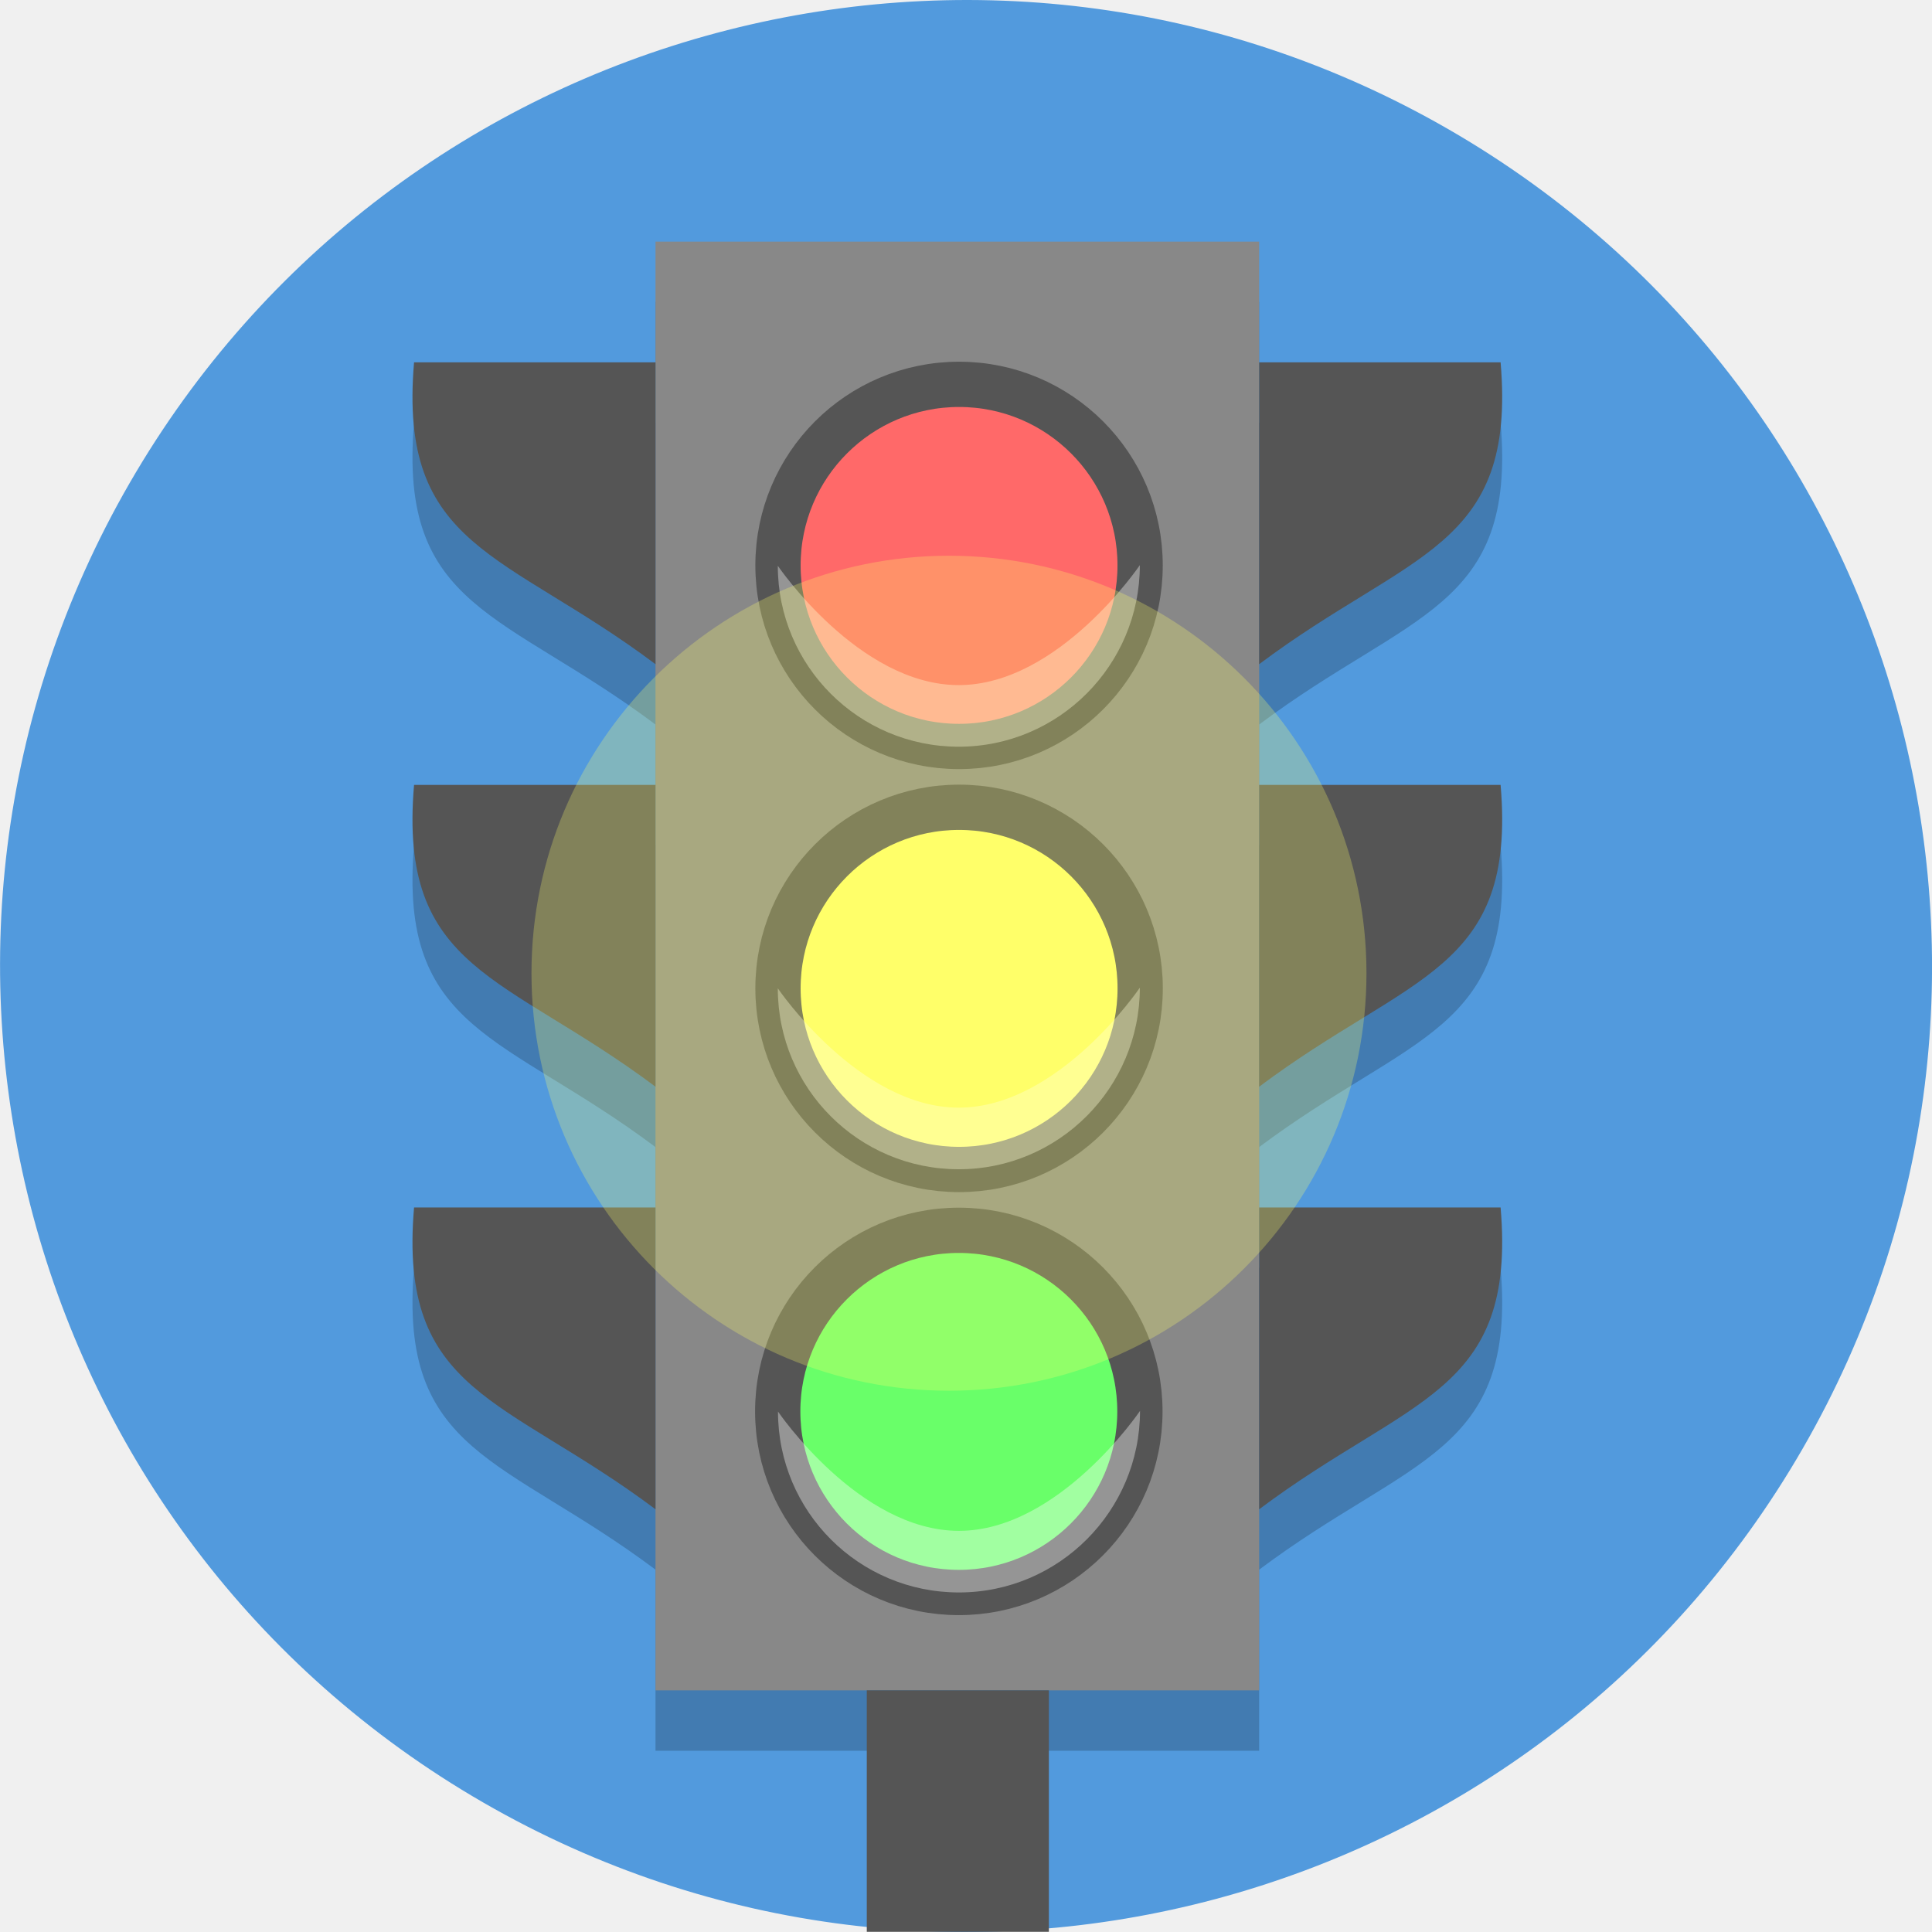
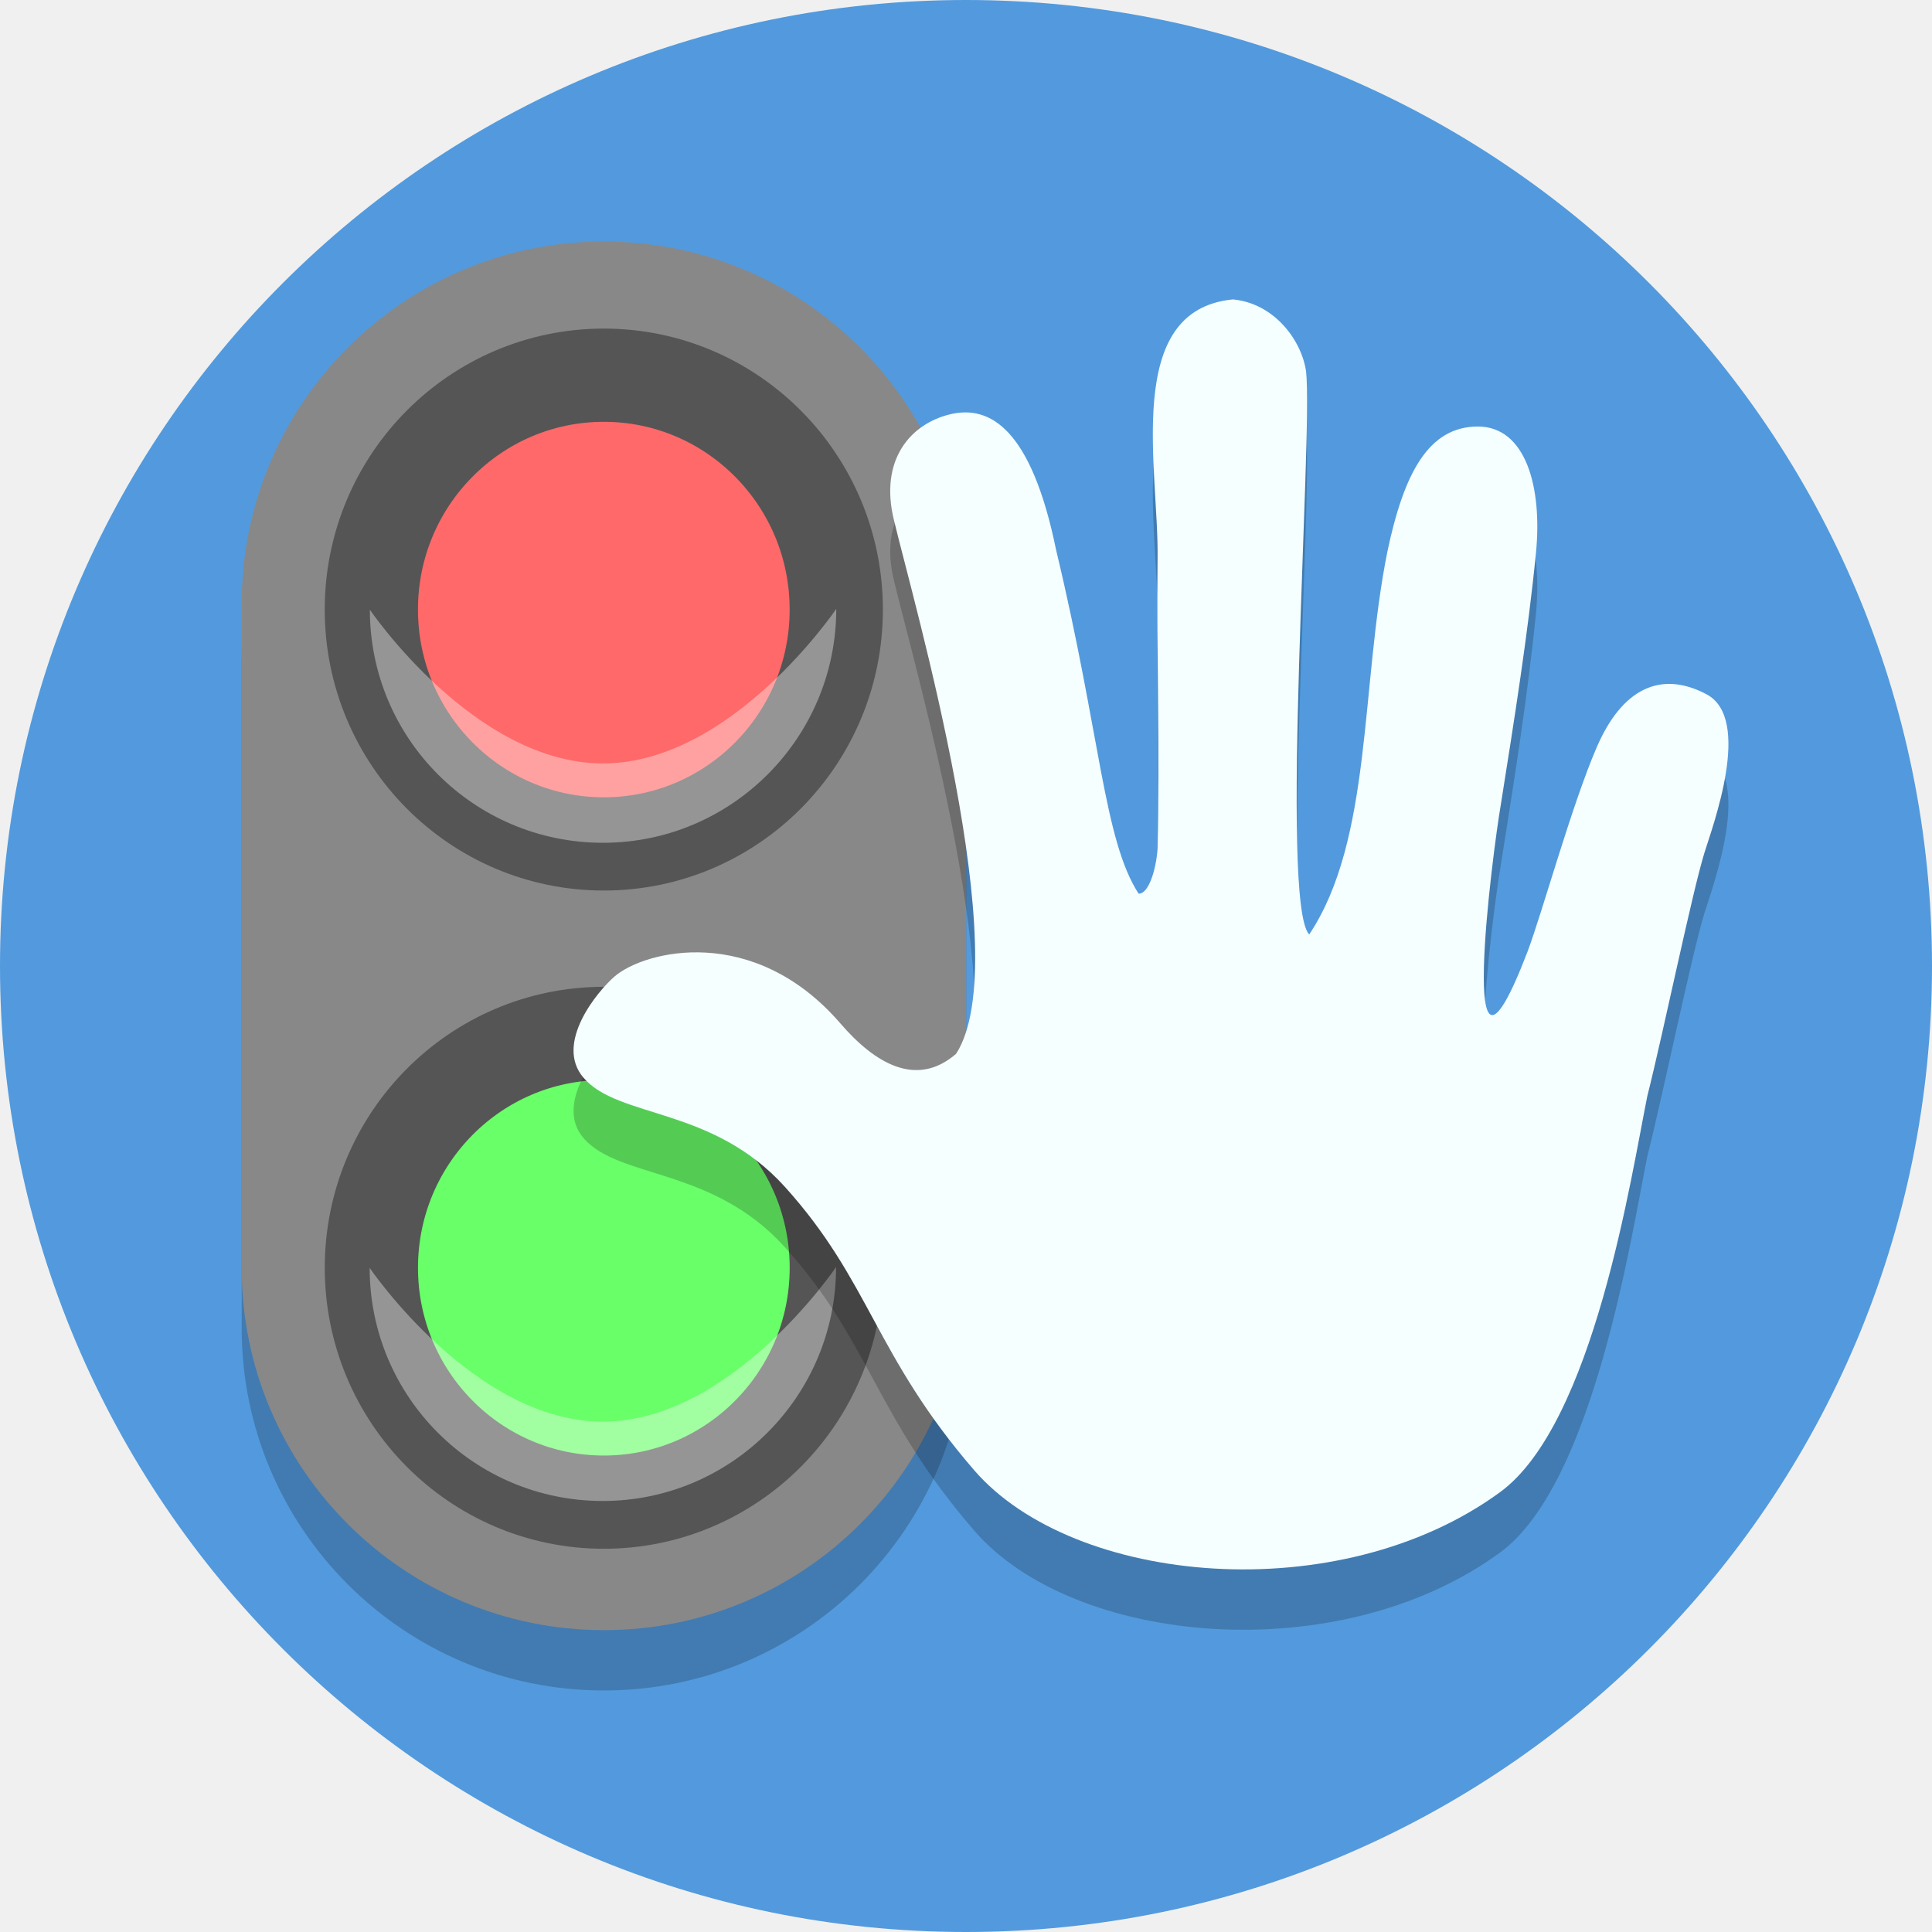
- <svg xmlns="http://www.w3.org/2000/svg" version="1.1" viewBox="0 0 128 128">
-   <path d="m119.42 95.995c-17.67 30.605-56.806 41.092-87.411 23.422-30.605-17.67-41.092-56.806-23.422-87.411 17.67-30.605 56.806-41.092 87.411-23.422 30.605 17.67 41.092 56.806 23.422 87.411" fill="#529add" stroke-width=".2" />
-   <g>
-     <path d="m43.429 20.007v7.999h-15.997c-1.055 12.363 6.016 12.511 15.997 19.997v7.999h-15.997c-1.055 12.363 6.016 12.511 15.997 19.997v7.999h-15.997c-1.055 12.363 6.016 12.511 15.997 19.997v11.998h39.993v-11.998c9.981-7.486 17.052-7.634 15.997-19.997h-15.997v-7.999c9.981-7.486 17.052-7.634 15.997-19.997h-15.997v-7.999c9.981-7.486 17.052-7.634 15.997-19.997h-15.997v-7.999z" fill-opacity=".2" />
-     <path d="m43.429 16.008h39.993v95.984h-39.993z" fill="#888" />
-     <path d="m75.536 37.46a11.996 11.996 0 0 1-11.996 11.996 11.996 11.996 0 0 1-11.996-11.996 11.996 11.996 0 0 1 11.996-11.996 11.996 11.996 0 0 1 11.996 11.996" fill="#ff6969" stroke="#555" stroke-width="2.999" />
-     <path d="m75.54 65.483a11.998 11.998 0 0 1-11.998 11.998 11.998 11.998 0 0 1-11.998-11.998 11.998 11.998 0 0 1 11.998-11.998 11.998 11.998 0 0 1 11.998 11.998" fill="#ffff69" stroke="#555" stroke-width="2.999" />
-     <path d="m75.522 93.509a11.998 11.998 0 0 1-11.998 11.998 11.998 11.998 0 0 1-11.998-11.998 11.998 11.998 0 0 1 11.998-11.998 11.998 11.998 0 0 1 11.998 11.998" fill="#69ff69" stroke="#555" stroke-width="2.999" />
-     <path d="m43.429 24.007h-15.997c-1.055 12.363 6.016 12.511 15.997 19.997z" fill="#555" fill-rule="evenodd" />
-     <path d="m43.429 52.002h-15.997c-1.055 12.363 6.016 12.511 15.997 19.997z" fill="#555" fill-rule="evenodd" />
-     <path d="m43.429 79.997h-15.997c-1.055 12.363 6.016 12.511 15.997 19.997z" fill="#555" fill-rule="evenodd" />
-     <path d="m83.422 24.007h15.997c1.055 12.363-6.016 12.511-15.997 19.997z" fill="#555" fill-rule="evenodd" />
-     <path d="m83.422 52.002h15.997c1.055 12.363-6.016 12.511-15.997 19.997z" fill="#555" fill-rule="evenodd" />
-     <path d="m83.422 79.997h15.997c1.055 12.363-6.016 12.511-15.997 19.997z" fill="#555" fill-rule="evenodd" />
-     <path d="m75.529 93.475s-5.372 7.948-11.998 7.948c-6.626 0-11.987-7.906-11.987-7.906 0 6.626 5.361 11.987 11.987 11.987 6.626 0 11.998-5.403 11.998-12.029z" fill="#fff" fill-opacity=".376" />
-     <path d="m57.427 111.99h12.063v15.997h-12.063z" fill="#555" />
-     <path d="m75.517 65.437s-5.372 7.948-11.998 7.948-11.987-7.906-11.987-7.906c0 6.626 5.361 11.987 11.987 11.987s11.998-5.403 11.998-12.029z" fill="#fff" fill-opacity=".376" />
-     <path d="m75.517 37.442s-5.372 7.948-11.998 7.948-11.987-7.906-11.987-7.906c0 6.626 5.361 11.987 11.987 11.987s11.998-5.403 11.998-12.029z" fill="#fff" fill-opacity=".376" />
-     <path d="m90.532 64.479a27.66 27.66 0 0 1-27.66 27.66 27.66 27.66 0 0 1-27.66-27.66 27.66 27.66 0 0 1 27.66-27.66 27.66 27.66 0 0 1 27.66 27.66" fill="#ffff69" fill-opacity=".267" />
-   </g>
+ <svg xmlns="http://www.w3.org/2000/svg" version="1.1" viewBox="0 0 128 128" xml:space="preserve">
+   <path d="m128 64c0 35.346-28.654 64-64 64s-64-28.654-64-64 28.654-64 64-64 64 28.654 64 64" fill="#529add" stroke-width=".2" />
+   <rect x="16.012" y="20" width="48" height="91.999" ry="24" fill-opacity=".2" stroke-width="1.544" />
+   <rect x="16.012" y="16.001" width="48" height="91.999" ry="24" fill="#888" stroke-width="1.544" />
+   <path d="m55.407 83.994a15.401 15.527 0 0 1-15.401 15.527 15.401 15.527 0 0 1-15.401-15.527 15.401 15.527 0 0 1 15.401-15.527 15.401 15.527 0 0 1 15.401 15.527" fill="#69ff69" stroke="#555" stroke-width="6.177" />
+   <path d="m55.392 83.946s-6.921 10.24-15.457 10.24c-8.537 0-15.444-10.186-15.444-10.186 0 8.537 6.906 15.444 15.444 15.444 8.537 0 15.457-6.961 15.457-15.498z" fill="#fff" fill-opacity=".376" stroke-width="1.544" />
+   <path d="m55.405 40.385a15.401 15.527 0 0 1-15.401 15.527 15.401 15.527 0 0 1-15.401-15.527 15.401 15.527 0 0 1 15.401-15.527 15.401 15.527 0 0 1 15.401 15.527" fill="#ff6969" stroke="#555" stroke-width="6.177" />
+   <path d="m55.405 40.339s-6.921 10.24-15.457 10.24c-8.537 0-15.444-10.186-15.444-10.186 0 8.537 6.906 15.444 15.444 15.444 8.537 0 15.457-6.961 15.457-15.498z" fill="#fff" fill-opacity=".376" stroke-width="1.544" />
+   <path d="m86.532 28.615c0.46 4.219-1.77 35.228 0.206 37.298 4.191-6.286 3.39-16.475 5.18-25.366 1.106-5.25 2.742-8.258 5.954-8.289 3.212-0.029 4.317 4.002 3.891 8.356-0.531 5.386-1.451 11.155-2.329 16.688-0.534 3.086-3.043 22.295 1.772 9.74 0.994-2.65 2.928-9.709 4.583-13.538 1.655-3.829 4.194-5.133 7.269-3.508 3.076 1.624 0.402 8.758-0.142 10.524-0.828 2.699-2.736 11.982-3.774 16.083-1.05 5.157-3.527 21.709-9.765 26.261-10.654 7.788-28.238 6.183-34.84-1.464-6.603-7.646-6.862-12.482-12.538-18.77-4.805-5.324-10.988-4.509-13.334-7.22-1.97-2.285 0.945-5.762 2.057-6.72 1.976-1.705 9.215-3.539 14.965 3.125 2.236 2.588 4.997 4.299 7.653 2.007 4.059-6.249-2.823-29.954-4.107-35.335-1.001-4.033 1.106-6.417 3.724-7.041 2.619-0.624 5.367 0.939 7.016 9.005 2.936 12.243 3.145 19.173 5.46 22.754 0.63 0.049 1.149-1.476 1.26-2.971 0.16-6.399-0.075-12.803 0-19.202 0.093-5.973-2.341-16.491 4.99-17.195 2.741 0.256 4.552 2.705 4.848 4.775z" fill-opacity=".2" stroke-width="1.321" />
+   <path d="m86.532 24.615c0.46 4.219-1.77 35.228 0.206 37.298 4.191-6.286 3.39-16.475 5.18-25.366 1.105-5.25 2.742-8.258 5.954-8.289 3.212-0.029 4.317 4.002 3.891 8.356-0.531 5.386-1.451 11.155-2.329 16.688-0.534 3.086-3.043 22.295 1.772 9.74 0.994-2.65 2.928-9.709 4.583-13.538 1.655-3.829 4.194-5.133 7.269-3.508 3.076 1.624 0.402 8.758-0.142 10.524-0.828 2.699-2.736 11.982-3.774 16.083-1.05 5.157-3.527 21.709-9.765 26.261-10.654 7.788-28.238 6.183-34.84-1.464-6.603-7.646-6.862-12.482-12.538-18.77-4.805-5.324-10.988-4.509-13.334-7.22-1.97-2.285 0.945-5.762 2.057-6.72 1.976-1.705 9.215-3.539 14.965 3.125 2.236 2.588 4.997 4.299 7.653 2.007 4.059-6.249-2.823-29.954-4.107-35.335-1.001-4.033 1.106-6.417 3.724-7.041 2.619-0.624 5.367 0.939 7.016 9.005 2.936 12.243 3.145 19.173 5.46 22.754 0.63 0.049 1.149-1.476 1.26-2.971 0.16-6.399-0.075-12.803 0-19.202 0.093-5.973-2.341-16.491 4.99-17.195 2.741 0.256 4.552 2.705 4.848 4.775z" fill="#f5ffff" stroke-width="1.321" />
</svg>
